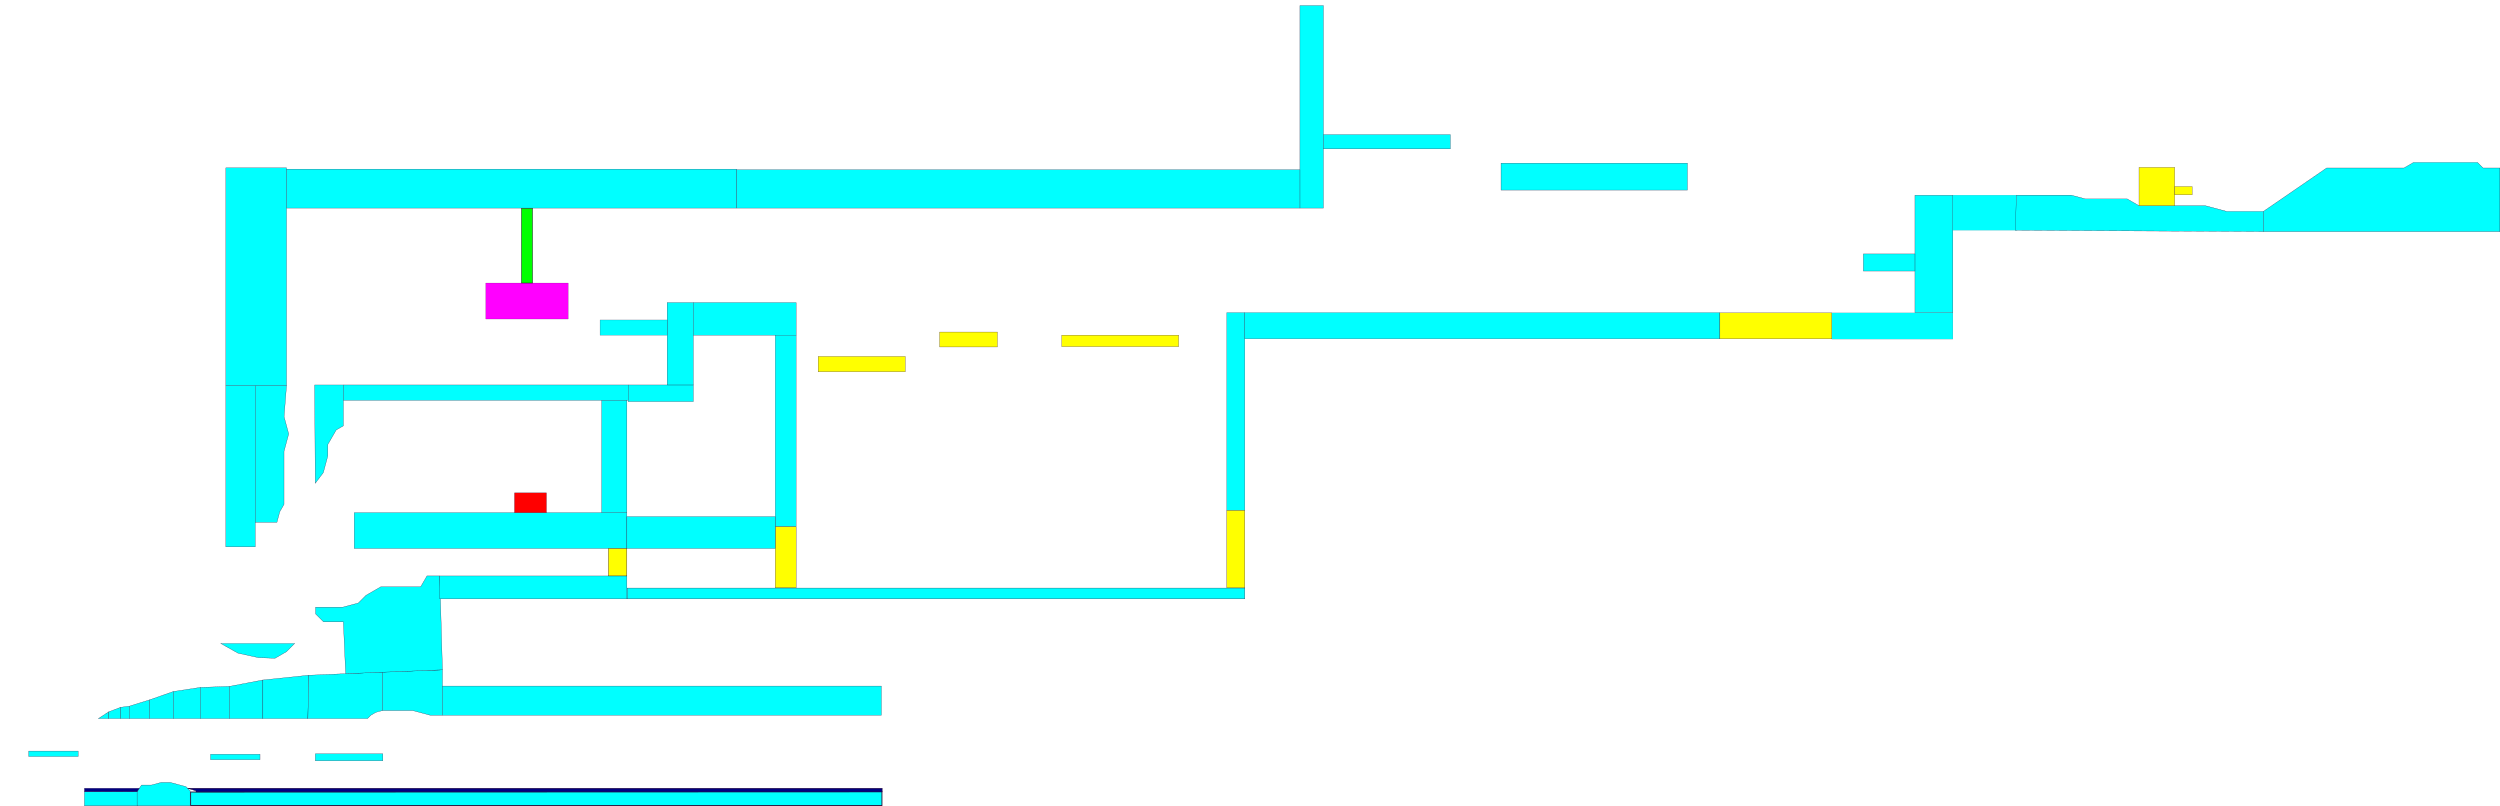
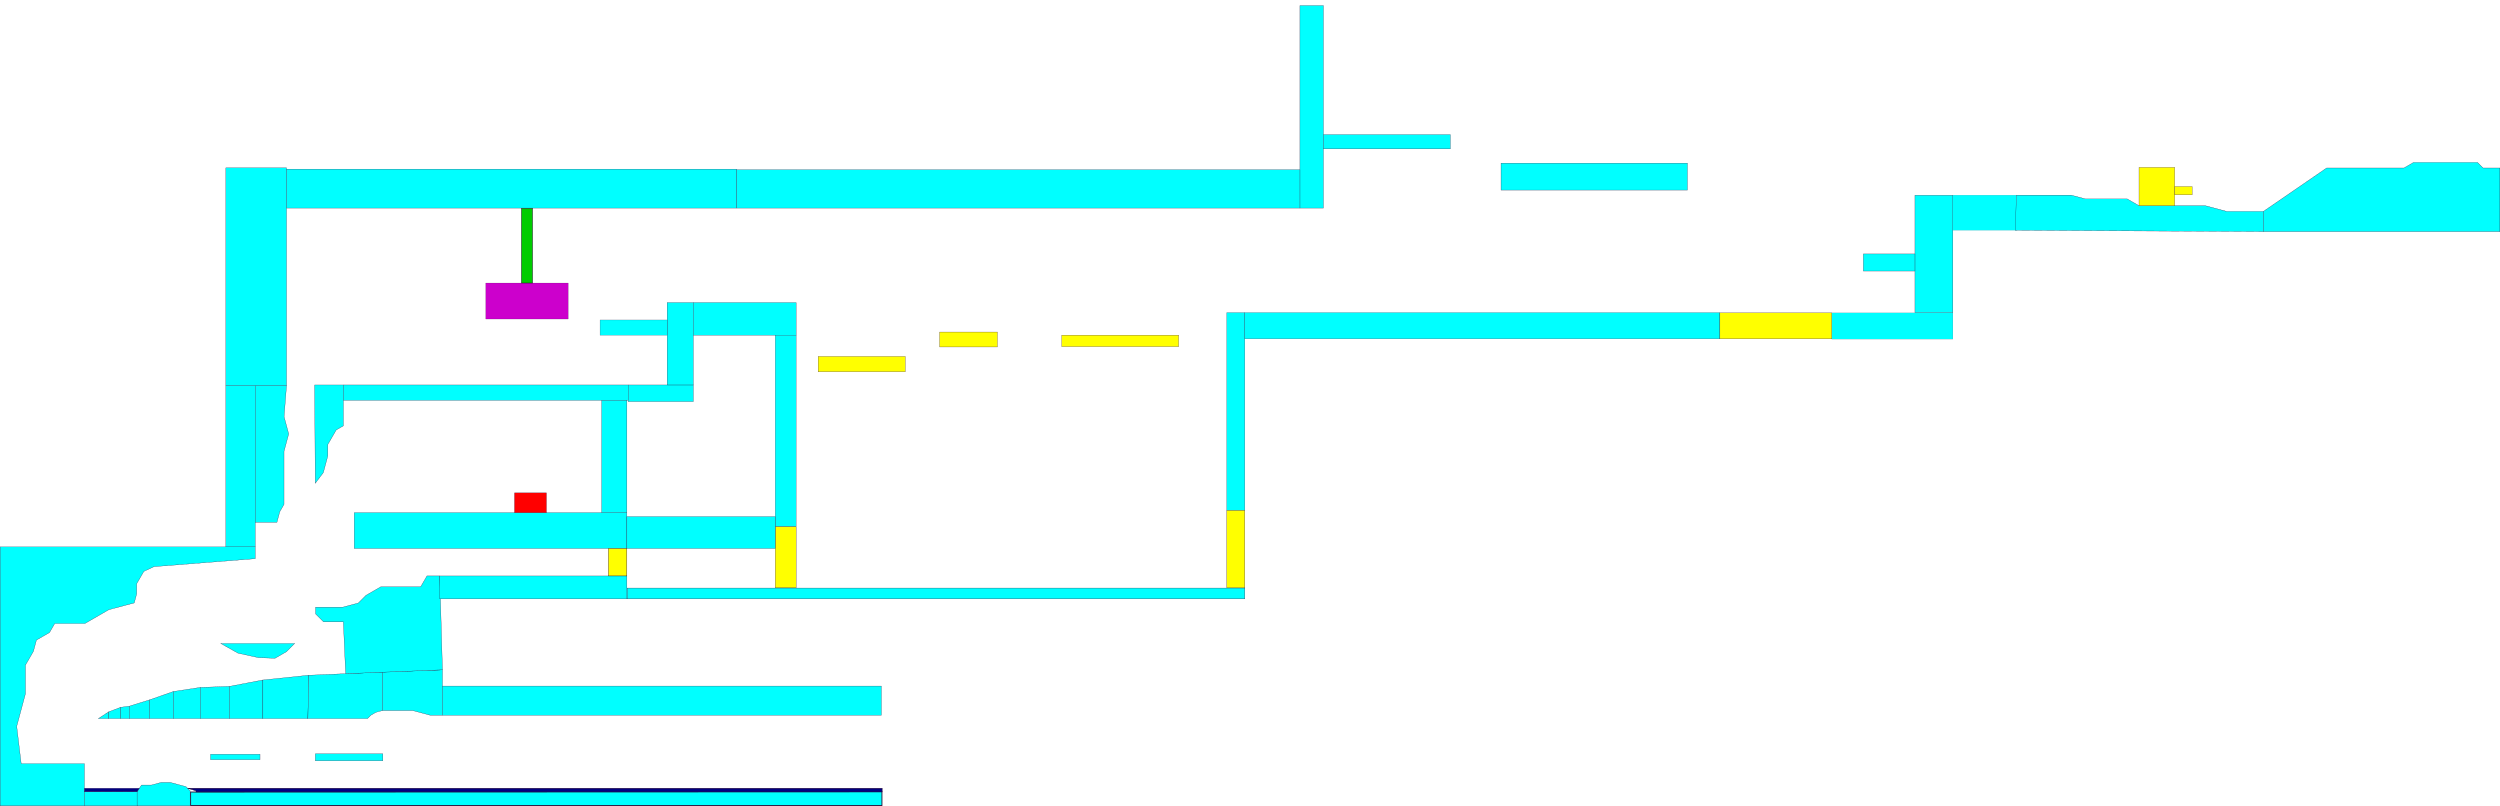
<svg xmlns="http://www.w3.org/2000/svg" width="10463.151" height="3372.954" viewBox="0 0 10463.151 3372.954" version="1.1" id="svg1">
  <defs id="defs1" />
  <g id="g2" transform="translate(3.3533605e-6,2447.592)">
    <g id="g1">
+       <path style="display:inline;fill:#00ffff;stroke:#22002b;stroke-width:1" d="M 88.698,748.466 H 353.292 v 117.598 58.798 H 0.5 v -1083.766 H 1068.23 v 49.445 L 644.612,-76.051 601.85,-56.006 572.112,-4.498 V 37.537 l -10.227,38.167 -40.585,10.874 -66.016,17.689 -60.661,35.023 -39.595,22.86 h -73.898 -52.117 l -21.647,37.494 -54.871,31.68 -12.584,46.964 -33.405,57.86 v 119.661 l -36.54,136.369 z" id="path13" />
      <path style="display:inline;fill:#00ffff;stroke:#22002b;stroke-width:1" d="m 411.662,559.848 h 43.467 v -28.348 z" id="path19" />
      <path style="display:inline;fill:#00ffff;stroke:#22002b;stroke-width:1" d="m 455.129,559.848 h 50.081 v -47.246 l -50.081,18.898 z" id="path20" />
      <path style="display:inline;fill:#00ffff;stroke:#22002b;stroke-width:1" d="m 505.211,559.848 h 35.907 v -51.971 l -35.907,4.725 z" id="path21" />
      <path style="display:inline;fill:#00ffff;stroke:#22002b;stroke-width:1" d="M 541.118,559.848 Z" id="path22" />
      <path style="display:inline;fill:#00ffff;stroke:#22002b;stroke-width:1" d="m 541.118,559.848 h 84.099 l 0.945,-78.429 -85.044,26.458 z" id="path23" />
      <path style="display:inline;fill:#00ffff;stroke:#22002b;stroke-width:1" d="m 625.217,559.848 h 100.635 v -113.392 l -99.69,34.963 z" id="path24" />
      <path style="display:inline;fill:#00ffff;stroke:#22002b;stroke-width:1" d="m 725.851,559.848 h 112.447 v -130.4 l -112.447,17.008 z" id="path25" />
      <path style="display:inline;fill:#00ffff;stroke:#22002b;stroke-width:1" d="m 838.298,559.848 h 121.689 v -134.774 l -121.689,4.374 z" id="path26" />
      <path style="display:inline;fill:#00ffff;stroke:#22002b;stroke-width:1" d="M 959.987,559.848 H 1100.302 v -161.501 l -140.315,26.727 z" id="path27" />
      <path style="display:inline;fill:#00ffff;stroke:#22002b;stroke-width:1" d="m 353.292,924.862 h 220.495 v -60.135 l -220.495,1.337 z" id="path28" />
      <path style="display:inline;fill:#00ffff;stroke:#22002b;stroke-width:1" d="m 573.787,924.862 h 221.831 v -62.807 l -17.372,-17.373 -31.928,-8.555 -33.175,-8.889 h -39.131 l -40.34,10.809 h -41.176 l -18.709,26.68 z" id="path29" />
      <path style="display:inline;fill:#00ffff;stroke:#22002b;stroke-width:1" d="m 1100.302,559.848 h 188.255 l 3.78,-181.427 -192.035,19.926 z" id="path30" />
      <path style="display:inline;fill:#00ffff;stroke:#22002b;stroke-width:1" d="m 1288.557,559.848 h 249.462 l 14.174,-14.174 21.02,-12.136 27.751,-7.436 v -160.91 l -308.626,13.229 z" id="path31" />
      <path style="display:inline;fill:#00ffff;stroke:#22002b;stroke-width:1" d="m 1600.964,526.102 h 126.041 l 42.377,11.355 31.047,8.319 h 51.307 v -190.033 l -250.772,9.449 z" id="path32" />
      <path style="display:inline;fill:#00ffff;stroke:#22002b;stroke-width:1" d="m 1446.65,371.807 -9.592,-216.672 h -82.853 l -33.408,-33.408 V 93.663 h 76.171 37.418 l 65.192,-17.468 32.168,-32.168 61.323,-35.405 h 57.803 109.579 l 26.386,-45.702 h 53.794 l 11.105,392.823 z" id="path33" />
      <path style="display:inline;fill:#00ffff;stroke:#22002b;stroke-width:1" d="m 996.068,286.095 85.525,18.709 69.489,2.672 47.654,-27.513 34.579,-34.578 h -82.232 -106.906 -120.27 z" id="path34" />
      <path id="rect34" style="display:inline;fill:#00ffff;stroke:#22002b;stroke-width:1" d="m 1482.493,-301.892 h 1141.228 v 149.669 H 1482.493 Z" />
      <path id="rect35" style="display:inline;fill:#00ffff;stroke:#22002b;stroke-width:1.009" d="m 1840.631,-37.081 h 783.09 V 58.918 H 1840.631 Z" />
      <path id="rect37" style="display:inline;fill:#00ffff;stroke:#22002b;stroke-width:1" d="m 945.288,-833.752 h 122.942 v 674.848 H 945.288 Z" />
      <path style="display:inline;fill:#00ffff;stroke:#22002b;stroke-width:1" d="m 1068.23,-261.801 h 90.87 l 11.765,-43.907 17.801,-30.831 v -90.966 -130.961 l 19.593,-73.121 -19.304,-72.041 10.235,-130.122 -130.96,0 z" id="path38" />
      <path style="display:inline;fill:#00ffff;stroke:#22002b;stroke-width:1" d="m 1319.461,-424.834 -2.672,-411.591 h 120.27 v 171.05 l -29.84,17.229 -35.167,60.91 v 47.477 l -18.747,69.964 z" id="path39" />
      <path style="display:inline;fill:#00ffff;stroke:#22002b;stroke-width:1" d="m 1437.058,-836.425 h 1192.009 v 64.144 h -1192.009 z" id="path40" />
      <path style="display:inline;fill:#00ffff;stroke:#22002b;stroke-width:3.545" d="M 797.89,923.59 H 3691.191 v -57.587 l -2893.301,1.28 z" id="path28-8" />
      <path id="rect1" style="display:inline;fill:#00ffff;stroke:#22002b;stroke-width:1" d="m 881.292,709.147 h 206.94 v 22.679 H 881.292 Z" />
-       <path id="rect1-5" style="display:inline;fill:#00ffff;stroke:#22002b;stroke-width:1" d="m 120.125,695.845 h 206.94 v 22.679 H 120.125 Z" />
      <path id="rect3" style="display:inline;fill:#ff0000;stroke:#22002b;stroke-width:1" d="m 2153.332,-384.745 h 133.633 v 82.852 h -133.633 z" />
      <path id="rect4" style="display:inline;fill:#00ffff;stroke:#22002b;stroke-width:1" d="m 945.288,-1745.131 h 253.903 v 911.379 H 945.288 Z" />
      <path id="rect5" style="display:inline;fill:#00ffff;stroke:#22002b;stroke-width:1" d="m 1199.191,-1739.785 h 1884.229 v 163.033 H 1199.191 Z" />
      <path id="rect6-8" style="display:inline;fill:#00ffff;stroke:#22002b;stroke-width:1" d="m 2629.067,-836.425 h 272.612 v 69.49 h -272.612 z" />
      <path id="rect19" style="display:inline;fill:#00ffff;stroke:#22002b;stroke-width:1" d="m 1319.74,707.257 h 282.534 v 29.293 h -282.534 z" />
      <path id="rect20" style="display:inline;fill:#00ffff;stroke:#22002b;stroke-width:1" d="m 1851.736,423.778 h 1836.944 v 121.998 H 1851.736 Z" />
      <path id="rect7" style="fill:#00ffff;stroke:#22002b;stroke-width:1" d="m 2792.1,-1181.198 h 109.579 v 344.773 h -109.579 z" />
      <path id="rect8-24" style="fill:#00ffff;stroke:#22002b;stroke-width:1" d="m 2901.679,-1181.199 h 430.299 v 136.306 h -430.299 z" />
      <path id="rect9" style="fill:#00ffff;stroke:#22002b;stroke-width:0.684" d="m 2511.312,-1108.436 h 280.946 v 63.702 h -280.946 z" />
      <path id="rect11" style="fill:#00ffff;stroke:#22002b;stroke-width:0.887" d="m 3244.506,-1044.95 h 87.529 v 801.185 h -87.529 z" />
      <path id="rect2-8" style="fill:#ffff00;stroke:#22002b;stroke-width:1.104" d="m 3244.615,-242.769 h 87.395 V 12.495 h -87.395 z" />
      <path id="rect12" style="fill:#00ffff;stroke:#22002b;stroke-width:1.171" d="M 2624.811,13.633 H 5209.941 V 58.837 H 2624.811 Z" />
-       <path id="rect15-5" style="fill:#00ffff;stroke:#22002b;stroke-width:0.414" d="m 7666.489,-1138.22 h 506.912 v 109.779 h -506.912 z" />
      <path id="rect14" style="fill:#00ffff;stroke:#22002b;stroke-width:0.88" d="m 5134.363,-1139.196 h 75.714 v 827.878 h -75.714 z" />
      <path id="rect15" style="fill:#00ffff;stroke:#22002b;stroke-width:0.82" d="M 5209.927,-1139.226 H 7198.24 v 109.793 H 5209.927 Z" />
+       <path id="rect15-5" style="fill:#00ffff;stroke:#22002b;stroke-width:0.414" d="m 7666.489,-1138.22 h 506.912 v 109.779 h -506.912 z" />
      <path id="rect16" style="fill:#00ffff;stroke:#22002b;stroke-width:1" d="m 5440.58,-2424.24 h 98.273 v 847.488 h -98.273 z" />
      <path id="rect17" style="fill:#00ffff;stroke:#22002b;stroke-width:1" d="m 8014.57,-1630.5 h 158.748 v 491.363 h -158.748 z" />
      <path id="rect18" style="fill:#00ffff;stroke:#22002b;stroke-width:1" d="m 2518.151,-772.279 h 105.57 v 470.389 h -105.57 z" />
      <path id="rect21" style="fill:#ffff00;stroke:#22002b;stroke-width:1" d="m 3424.099,-955.82 h 364.743 v 64.255 h -364.743 z" />
      <path id="rect22" style="fill:#ffff00;stroke:#22002b;stroke-width:1" d="m 3932.472,-1057.872 h 241.902 v 62.366 h -241.902 z" />
      <path id="rect23" style="fill:#ffff00;stroke:#22002b;stroke-width:1" d="m 4443.808,-1044.892 h 489.098 v 48.108 h -489.098 z" />
      <path id="rect24" style="fill:#00ffff;stroke:#22002b;stroke-width:1" d="m 3083.42,-1737.112 h 2357.16 v 160.36 H 3083.42 Z" />
      <path id="rect2" style="fill:#ffff00;stroke:#22002b;stroke-width:1.156" d="m 5134.44,-311.24 h 75.499 V 12.47 h -75.499 z" />
      <path id="rect6" style="fill:#ffff00;stroke:#22002b" d="m 7198.24,-1138.22 h 468.249 v 108.786 h -468.249 z" />
      <path id="rect8" style="fill:#ffff00;stroke:#22002b;stroke-width:1.468" d="m 2546.015,-151.989 h 77.473 v 114.674 h -77.473 z" />
      <path id="rect10" style="fill:#00ffff;stroke:#22002b" d="m 2623.721,-285.38 h 620.784 v 133.157 h -620.784 z" />
      <path id="rect36" style="fill:#00ffff;stroke:#22002b;stroke-width:0.328" d="m 8172.981,-1630.836 h 266.232 v 147.013 H 8172.981 Z" />
      <path id="rect38" style="fill:#00ffff;stroke:#22002b" d="m 6282.202,-1764.792 h 780.027 v 112.695 h -780.027 z" />
      <path id="rect39" style="fill:#00ffff;stroke:#22002b" d="m 5538.853,-1884.117 h 531.217 v 59.662 H 5538.853 Z" />
      <path style="fill:#00ffff;stroke:#22002b" d="m 8439.213,-1630.836 h 229.474 l 58.637,15.712 h 175.593 l 49.412,28.528 h 277.625 l 88.189,23.63 h 154.879 l 0,84.697 -1038.399,-5.554 v 0 z" id="path41" />
      <path id="rect41" style="fill:#ffff00;stroke:#22002b" d="m 8952.328,-1747.114 h 149.462 v 160.518 h -149.462 z" />
      <path id="rect42" style="fill:#ffff00;stroke:#22002b" d="m 9101.79,-1666.855 h 72.921 v 34.646 H 9101.79 Z" />
      <path style="fill:#00ffff;stroke:#22002b" d="M 9473.021,-1562.966 9737.5,-1744.467 h 323.438 l 40.798,-23.555 h 267.014 l 23.496,23.496 h 70.906 l 0,266.336 -990.131,-0.079 z" id="path42" />
      <path style="fill:#00ffff;stroke:#22002b" d="M 7914.062,-1397.592 Z" id="path43" />
      <path id="rect43" style="fill:#00ffff;stroke:#22002b" d="m 7798.438,-1384.818 h 216.132 v 71.601 h -216.132 z" />
      <path id="rect44" style="fill:#00ffff;stroke:#22002b" d="m 10463.152,-1744.526 h 654.036 v 266.401 h -654.036 z" />
      <path id="rect45" style="fill:#ffff00;stroke:#22002b" d="m 10619.86,-2016.699 h 192.245 v 272.173 h -192.245 z" />
-       <path id="rect46" style="fill:#ff00ff;stroke:#22002b;stroke-width:0.619" d="m 2033.062,-1263.066 h 345.096 v 150.641 h -345.096 z" />
-       <path id="rect13" style="fill:#00ff00;stroke:#22002b;stroke-width:1.892" d="m 2182.4,-1575.861 h 46.421 v 312.795 h -46.421 z" />
+       <path id="rect46" style="fill:#cc00cc;stroke:#22002b;stroke-width:0.619;fill-opacity:1" d="m 2033.062,-1263.066 h 345.096 v 150.641 h -345.096 z" />
+       <path id="rect13" style="fill:#00cc00;stroke:#22002b;stroke-width:1.892;fill-opacity:1" d="m 2182.4,-1575.861 h 46.421 v 312.795 h -46.421 z" />
      <path style="fill:#000080;stroke:#22002b" d="m 353.292,866.064 h 220.495 l 9.355,-14.677 H 353.292 Z" id="path14" />
      <path style="fill:#000080;stroke:#22002b;stroke-width:1.821" d="M 784.951,851.387 H 3692.053 v 15.513 H 820.322 v -4.845 z" id="path16" />
    </g>
  </g>
</svg>
